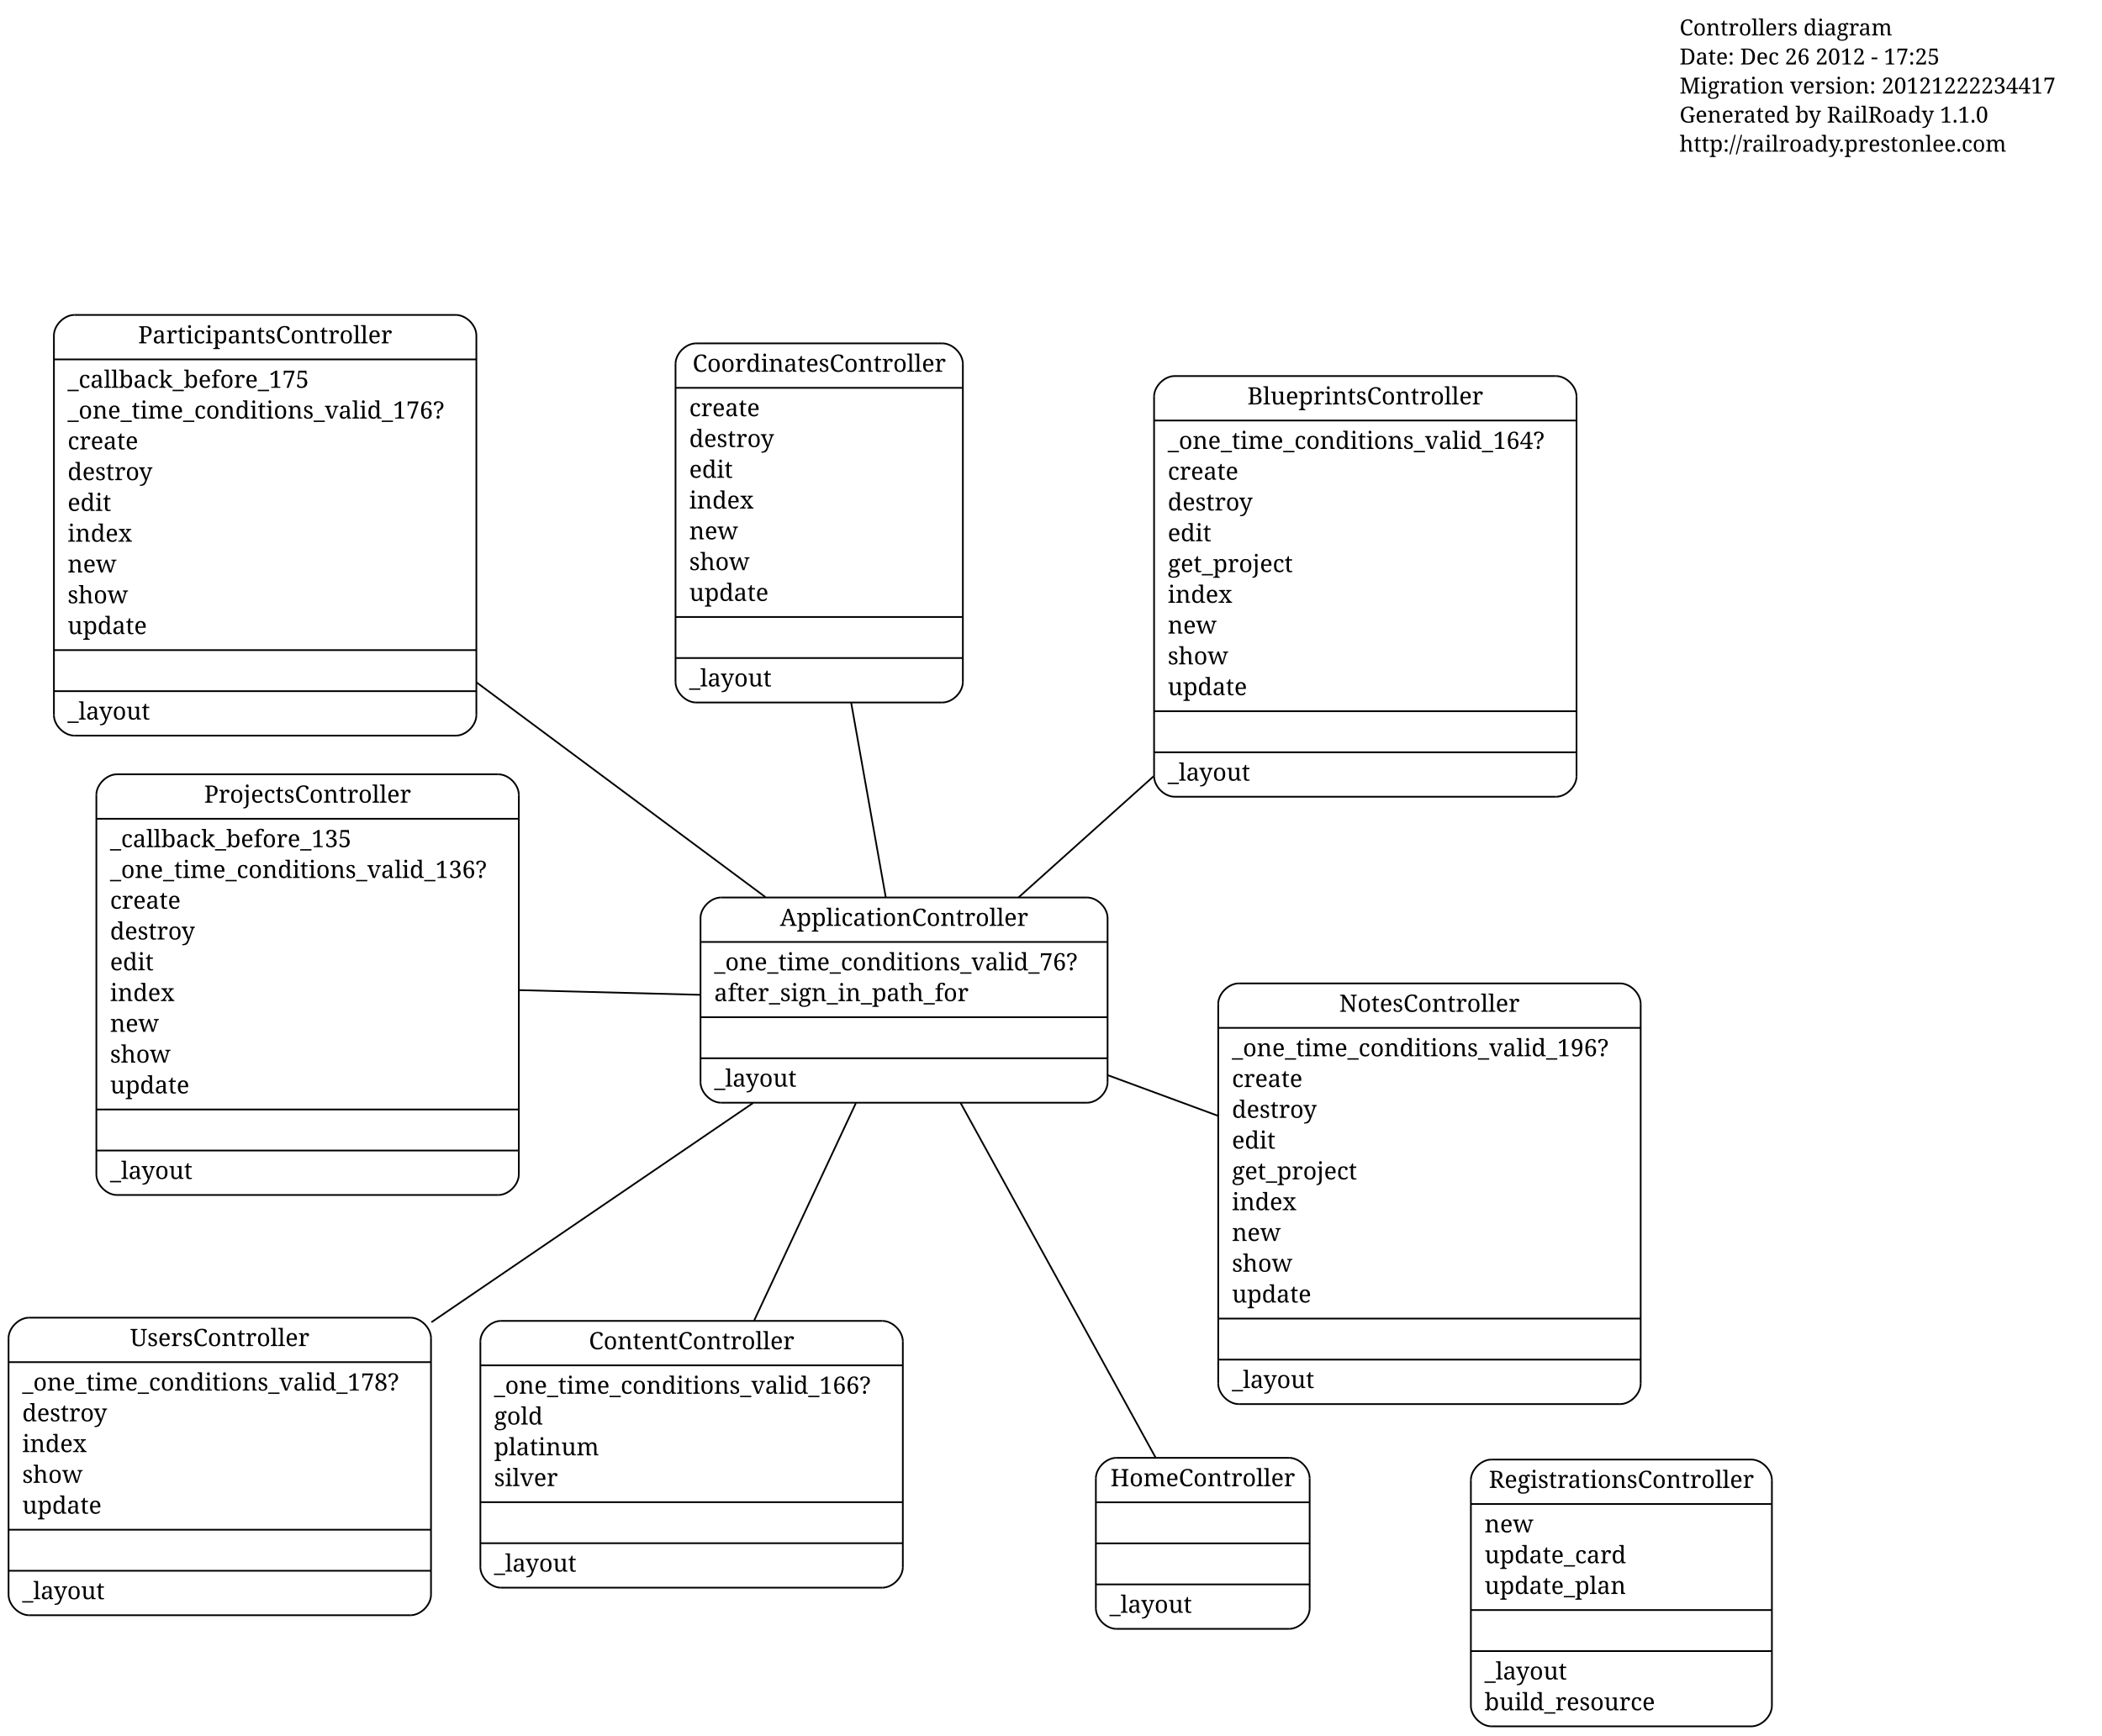
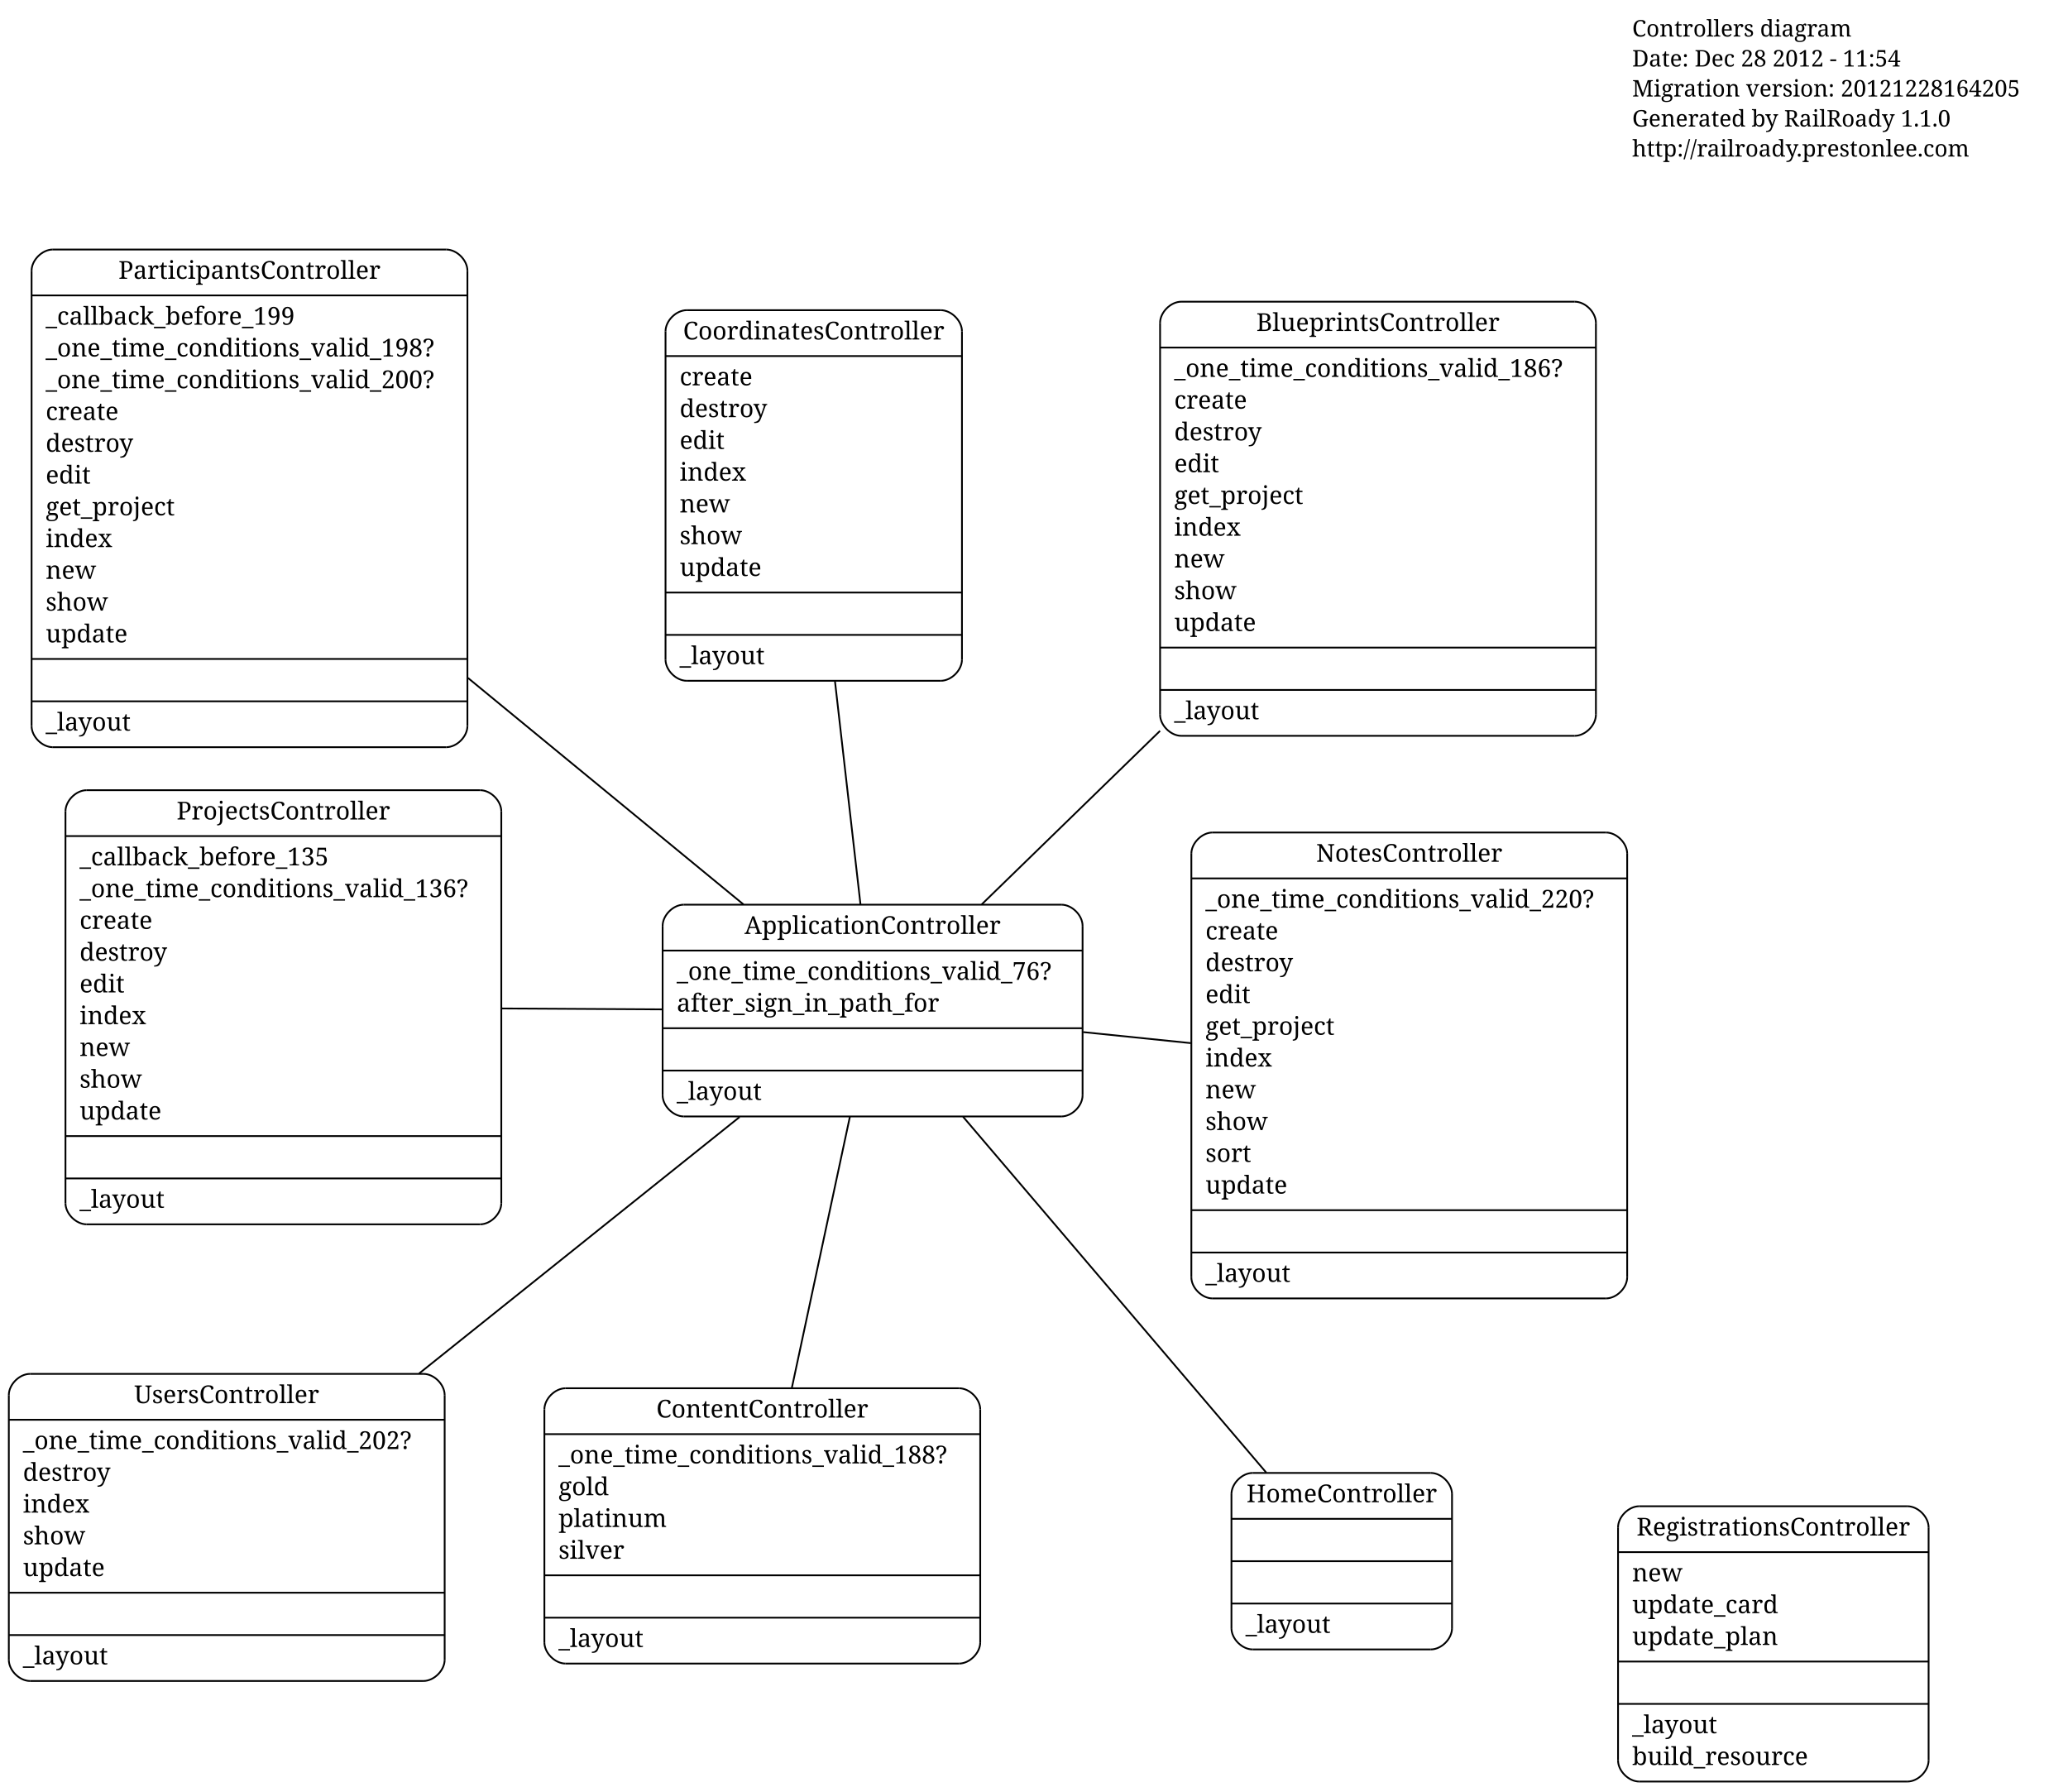
- <svg xmlns="http://www.w3.org/2000/svg" width="1229pt" height="1015pt" viewBox="0.00 0.00 1229.00 1015.00">
+ <svg xmlns="http://www.w3.org/2000/svg" width="1172pt" height="1015pt" viewBox="0.00 0.00 1172.00 1015.00">
  <g id="graph1" class="graph" transform="scale(1 1) rotate(0) translate(4 1011)">
-     <polygon fill="white" stroke="white" points="-4,5 -4,-1011 1226,-1011 1226,5 -4,5" />
+     <polygon fill="white" stroke="white" points="-4,5 -4,-1011 1169,-1011 1169,5 -4,5" />
    <g id="node1" class="node">
-       <text text-anchor="start" x="978" y="-990.3" font-family="Times Roman,serif" font-size="13.00">Controllers diagram</text>
-       <text text-anchor="start" x="978" y="-973.3" font-family="Times Roman,serif" font-size="13.00">Date: Dec 26 2012 - 17:25</text>
-       <text text-anchor="start" x="978" y="-956.3" font-family="Times Roman,serif" font-size="13.00">Migration version: 20121222234417</text>
-       <text text-anchor="start" x="978" y="-939.3" font-family="Times Roman,serif" font-size="13.00">Generated by RailRoady 1.1.0</text>
-       <text text-anchor="start" x="978" y="-922.3" font-family="Times Roman,serif" font-size="13.00">http://railroady.prestonlee.com</text>
+       <text text-anchor="start" x="921" y="-990.3" font-family="Times Roman,serif" font-size="13.00">Controllers diagram</text>
+       <text text-anchor="start" x="921" y="-973.3" font-family="Times Roman,serif" font-size="13.00">Date: Dec 28 2012 - 11:54</text>
+       <text text-anchor="start" x="921" y="-956.3" font-family="Times Roman,serif" font-size="13.00">Migration version: 20121228164205</text>
+       <text text-anchor="start" x="921" y="-939.3" font-family="Times Roman,serif" font-size="13.00">Generated by RailRoady 1.1.0</text>
+       <text text-anchor="start" x="921" y="-922.3" font-family="Times Roman,serif" font-size="13.00">http://railroady.prestonlee.com</text>
    </g>
    <g id="node2" class="node">
-       <polyline fill="none" stroke="black" points="868,-1.5 1020,-1.5 " />
-       <path fill="none" stroke="black" d="M1020,-1.5C1026,-1.5 1032,-7.5 1032,-13.5" />
-       <polyline fill="none" stroke="black" points="1032,-13.5 1032,-145.5 " />
-       <path fill="none" stroke="black" d="M1032,-145.5C1032,-151.5 1026,-157.5 1020,-157.5" />
-       <polyline fill="none" stroke="black" points="1020,-157.5 868,-157.5 " />
-       <path fill="none" stroke="black" d="M868,-157.5C862,-157.5 856,-151.5 856,-145.5" />
-       <polyline fill="none" stroke="black" points="856,-145.5 856,-13.5 " />
-       <path fill="none" stroke="black" d="M856,-13.5C856,-7.5 862,-1.5 868,-1.5" />
-       <text text-anchor="middle" x="944" y="-140.9" font-family="Times Roman,serif" font-size="14.00">RegistrationsController</text>
-       <polyline fill="none" stroke="black" points="856,-131.5 1032,-131.5 " />
-       <text text-anchor="start" x="864" y="-114.9" font-family="Times Roman,serif" font-size="14.00">new</text>
-       <text text-anchor="start" x="864" y="-96.9" font-family="Times Roman,serif" font-size="14.00">update_card</text>
-       <text text-anchor="start" x="864" y="-78.9" font-family="Times Roman,serif" font-size="14.00">update_plan</text>
-       <polyline fill="none" stroke="black" points="856,-69.5 1032,-69.5 " />
-       <polyline fill="none" stroke="black" points="856,-45.5 1032,-45.5 " />
-       <text text-anchor="start" x="864" y="-28.9" font-family="Times Roman,serif" font-size="14.00">_layout</text>
-       <text text-anchor="start" x="864" y="-10.9" font-family="Times Roman,serif" font-size="14.00">build_resource</text>
+       <polyline fill="none" stroke="black" points="925,-1.5 1077,-1.5 " />
+       <path fill="none" stroke="black" d="M1077,-1.5C1083,-1.5 1089,-7.5 1089,-13.5" />
+       <polyline fill="none" stroke="black" points="1089,-13.5 1089,-145.5 " />
+       <path fill="none" stroke="black" d="M1089,-145.5C1089,-151.5 1083,-157.5 1077,-157.5" />
+       <polyline fill="none" stroke="black" points="1077,-157.5 925,-157.5 " />
+       <path fill="none" stroke="black" d="M925,-157.5C919,-157.5 913,-151.5 913,-145.5" />
+       <polyline fill="none" stroke="black" points="913,-145.5 913,-13.5 " />
+       <path fill="none" stroke="black" d="M913,-13.5C913,-7.5 919,-1.5 925,-1.5" />
+       <text text-anchor="middle" x="1001" y="-140.9" font-family="Times Roman,serif" font-size="14.00">RegistrationsController</text>
+       <polyline fill="none" stroke="black" points="913,-131.5 1089,-131.5 " />
+       <text text-anchor="start" x="921" y="-114.9" font-family="Times Roman,serif" font-size="14.00">new</text>
+       <text text-anchor="start" x="921" y="-96.9" font-family="Times Roman,serif" font-size="14.00">update_card</text>
+       <text text-anchor="start" x="921" y="-78.9" font-family="Times Roman,serif" font-size="14.00">update_plan</text>
+       <polyline fill="none" stroke="black" points="913,-69.5 1089,-69.5 " />
+       <polyline fill="none" stroke="black" points="913,-45.5 1089,-45.5 " />
+       <text text-anchor="start" x="921" y="-28.9" font-family="Times Roman,serif" font-size="14.00">_layout</text>
+       <text text-anchor="start" x="921" y="-10.9" font-family="Times Roman,serif" font-size="14.00">build_resource</text>
    </g>
    <g id="node3" class="node">
-       <polyline fill="none" stroke="black" points="64.344,-312.211 287.344,-312.211 " />
-       <path fill="none" stroke="black" d="M287.344,-312.211C293.344,-312.211 299.344,-318.211 299.344,-324.211" />
-       <polyline fill="none" stroke="black" points="299.344,-324.211 299.344,-546.211 " />
-       <path fill="none" stroke="black" d="M299.344,-546.211C299.344,-552.211 293.344,-558.211 287.344,-558.211" />
-       <polyline fill="none" stroke="black" points="287.344,-558.211 64.344,-558.211 " />
-       <path fill="none" stroke="black" d="M64.344,-558.211C58.344,-558.211 52.344,-552.211 52.344,-546.211" />
-       <polyline fill="none" stroke="black" points="52.344,-546.211 52.344,-324.211 " />
-       <path fill="none" stroke="black" d="M52.344,-324.211C52.344,-318.211 58.344,-312.211 64.344,-312.211" />
-       <text text-anchor="middle" x="175.844" y="-541.611" font-family="Times Roman,serif" font-size="14.00">ProjectsController</text>
-       <polyline fill="none" stroke="black" points="52.344,-532.211 299.344,-532.211 " />
-       <text text-anchor="start" x="60.344" y="-515.611" font-family="Times Roman,serif" font-size="14.00">_callback_before_135</text>
-       <text text-anchor="start" x="60.344" y="-497.611" font-family="Times Roman,serif" font-size="14.00">_one_time_conditions_valid_136?</text>
-       <text text-anchor="start" x="60.344" y="-479.611" font-family="Times Roman,serif" font-size="14.00">create</text>
-       <text text-anchor="start" x="60.344" y="-461.611" font-family="Times Roman,serif" font-size="14.00">destroy</text>
-       <text text-anchor="start" x="60.344" y="-443.611" font-family="Times Roman,serif" font-size="14.00">edit</text>
-       <text text-anchor="start" x="60.344" y="-425.611" font-family="Times Roman,serif" font-size="14.00">index</text>
-       <text text-anchor="start" x="60.344" y="-407.611" font-family="Times Roman,serif" font-size="14.00">new</text>
-       <text text-anchor="start" x="60.344" y="-389.611" font-family="Times Roman,serif" font-size="14.00">show</text>
-       <text text-anchor="start" x="60.344" y="-371.611" font-family="Times Roman,serif" font-size="14.00">update</text>
-       <polyline fill="none" stroke="black" points="52.344,-362.211 299.344,-362.211 " />
-       <polyline fill="none" stroke="black" points="52.344,-338.211 299.344,-338.211 " />
-       <text text-anchor="start" x="60.344" y="-321.611" font-family="Times Roman,serif" font-size="14.00">_layout</text>
+       <polyline fill="none" stroke="black" points="45.104,-317.247 268.104,-317.247 " />
+       <path fill="none" stroke="black" d="M268.104,-317.247C274.104,-317.247 280.104,-323.247 280.104,-329.247" />
+       <polyline fill="none" stroke="black" points="280.104,-329.247 280.104,-551.247 " />
+       <path fill="none" stroke="black" d="M280.104,-551.247C280.104,-557.247 274.104,-563.247 268.104,-563.247" />
+       <polyline fill="none" stroke="black" points="268.104,-563.247 45.104,-563.247 " />
+       <path fill="none" stroke="black" d="M45.104,-563.247C39.104,-563.247 33.104,-557.247 33.104,-551.247" />
+       <polyline fill="none" stroke="black" points="33.104,-551.247 33.104,-329.247 " />
+       <path fill="none" stroke="black" d="M33.104,-329.247C33.104,-323.247 39.104,-317.247 45.104,-317.247" />
+       <text text-anchor="middle" x="156.604" y="-546.647" font-family="Times Roman,serif" font-size="14.00">ProjectsController</text>
+       <polyline fill="none" stroke="black" points="33.104,-537.247 280.104,-537.247 " />
+       <text text-anchor="start" x="41.104" y="-520.647" font-family="Times Roman,serif" font-size="14.00">_callback_before_135</text>
+       <text text-anchor="start" x="41.104" y="-502.647" font-family="Times Roman,serif" font-size="14.00">_one_time_conditions_valid_136?</text>
+       <text text-anchor="start" x="41.104" y="-484.647" font-family="Times Roman,serif" font-size="14.00">create</text>
+       <text text-anchor="start" x="41.104" y="-466.647" font-family="Times Roman,serif" font-size="14.00">destroy</text>
+       <text text-anchor="start" x="41.104" y="-448.647" font-family="Times Roman,serif" font-size="14.00">edit</text>
+       <text text-anchor="start" x="41.104" y="-430.647" font-family="Times Roman,serif" font-size="14.00">index</text>
+       <text text-anchor="start" x="41.104" y="-412.647" font-family="Times Roman,serif" font-size="14.00">new</text>
+       <text text-anchor="start" x="41.104" y="-394.647" font-family="Times Roman,serif" font-size="14.00">show</text>
+       <text text-anchor="start" x="41.104" y="-376.647" font-family="Times Roman,serif" font-size="14.00">update</text>
+       <polyline fill="none" stroke="black" points="33.104,-367.247 280.104,-367.247 " />
+       <polyline fill="none" stroke="black" points="33.104,-343.247 280.104,-343.247 " />
+       <text text-anchor="start" x="41.104" y="-326.647" font-family="Times Roman,serif" font-size="14.00">_layout</text>
    </g>
    <g id="node4" class="node">
-       <polyline fill="none" stroke="black" points="682.767,-545.096 905.767,-545.096 " />
-       <path fill="none" stroke="black" d="M905.767,-545.096C911.767,-545.096 917.767,-551.096 917.767,-557.096" />
-       <polyline fill="none" stroke="black" points="917.767,-557.096 917.767,-779.096 " />
-       <path fill="none" stroke="black" d="M917.767,-779.096C917.767,-785.096 911.767,-791.096 905.767,-791.096" />
-       <polyline fill="none" stroke="black" points="905.767,-791.096 682.767,-791.096 " />
-       <path fill="none" stroke="black" d="M682.767,-791.096C676.767,-791.096 670.767,-785.096 670.767,-779.096" />
-       <polyline fill="none" stroke="black" points="670.767,-779.096 670.767,-557.096 " />
-       <path fill="none" stroke="black" d="M670.767,-557.096C670.767,-551.096 676.767,-545.096 682.767,-545.096" />
-       <text text-anchor="middle" x="794.267" y="-774.496" font-family="Times Roman,serif" font-size="14.00">BlueprintsController</text>
-       <polyline fill="none" stroke="black" points="670.767,-765.096 917.767,-765.096 " />
-       <text text-anchor="start" x="678.767" y="-748.496" font-family="Times Roman,serif" font-size="14.00">_one_time_conditions_valid_164?</text>
-       <text text-anchor="start" x="678.767" y="-730.496" font-family="Times Roman,serif" font-size="14.00">create</text>
-       <text text-anchor="start" x="678.767" y="-712.496" font-family="Times Roman,serif" font-size="14.00">destroy</text>
-       <text text-anchor="start" x="678.767" y="-694.496" font-family="Times Roman,serif" font-size="14.00">edit</text>
-       <text text-anchor="start" x="678.767" y="-676.496" font-family="Times Roman,serif" font-size="14.00">get_project</text>
-       <text text-anchor="start" x="678.767" y="-658.496" font-family="Times Roman,serif" font-size="14.00">index</text>
-       <text text-anchor="start" x="678.767" y="-640.496" font-family="Times Roman,serif" font-size="14.00">new</text>
-       <text text-anchor="start" x="678.767" y="-622.496" font-family="Times Roman,serif" font-size="14.00">show</text>
-       <text text-anchor="start" x="678.767" y="-604.496" font-family="Times Roman,serif" font-size="14.00">update</text>
-       <polyline fill="none" stroke="black" points="670.767,-595.096 917.767,-595.096 " />
-       <polyline fill="none" stroke="black" points="670.767,-571.096 917.767,-571.096 " />
-       <text text-anchor="start" x="678.767" y="-554.496" font-family="Times Roman,serif" font-size="14.00">_layout</text>
+       <polyline fill="none" stroke="black" points="665.455,-594.05 888.455,-594.05 " />
+       <path fill="none" stroke="black" d="M888.455,-594.05C894.455,-594.05 900.455,-600.05 900.455,-606.05" />
+       <polyline fill="none" stroke="black" points="900.455,-606.05 900.455,-828.05 " />
+       <path fill="none" stroke="black" d="M900.455,-828.05C900.455,-834.05 894.455,-840.05 888.455,-840.05" />
+       <polyline fill="none" stroke="black" points="888.455,-840.05 665.455,-840.05 " />
+       <path fill="none" stroke="black" d="M665.455,-840.05C659.455,-840.05 653.455,-834.05 653.455,-828.05" />
+       <polyline fill="none" stroke="black" points="653.455,-828.05 653.455,-606.05 " />
+       <path fill="none" stroke="black" d="M653.455,-606.05C653.455,-600.05 659.455,-594.05 665.455,-594.05" />
+       <text text-anchor="middle" x="776.955" y="-823.45" font-family="Times Roman,serif" font-size="14.00">BlueprintsController</text>
+       <polyline fill="none" stroke="black" points="653.455,-814.05 900.455,-814.05 " />
+       <text text-anchor="start" x="661.455" y="-797.45" font-family="Times Roman,serif" font-size="14.00">_one_time_conditions_valid_186?</text>
+       <text text-anchor="start" x="661.455" y="-779.45" font-family="Times Roman,serif" font-size="14.00">create</text>
+       <text text-anchor="start" x="661.455" y="-761.45" font-family="Times Roman,serif" font-size="14.00">destroy</text>
+       <text text-anchor="start" x="661.455" y="-743.45" font-family="Times Roman,serif" font-size="14.00">edit</text>
+       <text text-anchor="start" x="661.455" y="-725.45" font-family="Times Roman,serif" font-size="14.00">get_project</text>
+       <text text-anchor="start" x="661.455" y="-707.45" font-family="Times Roman,serif" font-size="14.00">index</text>
+       <text text-anchor="start" x="661.455" y="-689.45" font-family="Times Roman,serif" font-size="14.00">new</text>
+       <text text-anchor="start" x="661.455" y="-671.45" font-family="Times Roman,serif" font-size="14.00">show</text>
+       <text text-anchor="start" x="661.455" y="-653.45" font-family="Times Roman,serif" font-size="14.00">update</text>
+       <polyline fill="none" stroke="black" points="653.455,-644.05 900.455,-644.05 " />
+       <polyline fill="none" stroke="black" points="653.455,-620.05 900.455,-620.05 " />
+       <text text-anchor="start" x="661.455" y="-603.45" font-family="Times Roman,serif" font-size="14.00">_layout</text>
    </g>
    <g id="node5" class="node">
-       <polyline fill="none" stroke="black" points="288.869,-82.584 511.869,-82.584 " />
-       <path fill="none" stroke="black" d="M511.869,-82.584C517.869,-82.584 523.869,-88.584 523.869,-94.584" />
-       <polyline fill="none" stroke="black" points="523.869,-94.584 523.869,-226.584 " />
-       <path fill="none" stroke="black" d="M523.869,-226.584C523.869,-232.584 517.869,-238.584 511.869,-238.584" />
-       <polyline fill="none" stroke="black" points="511.869,-238.584 288.869,-238.584 " />
-       <path fill="none" stroke="black" d="M288.869,-238.584C282.869,-238.584 276.869,-232.584 276.869,-226.584" />
-       <polyline fill="none" stroke="black" points="276.869,-226.584 276.869,-94.584 " />
-       <path fill="none" stroke="black" d="M276.869,-94.584C276.869,-88.584 282.869,-82.584 288.869,-82.584" />
-       <text text-anchor="middle" x="400.369" y="-221.984" font-family="Times Roman,serif" font-size="14.00">ContentController</text>
-       <polyline fill="none" stroke="black" points="276.869,-212.584 523.869,-212.584 " />
-       <text text-anchor="start" x="284.869" y="-195.984" font-family="Times Roman,serif" font-size="14.00">_one_time_conditions_valid_166?</text>
-       <text text-anchor="start" x="284.869" y="-177.984" font-family="Times Roman,serif" font-size="14.00">gold</text>
-       <text text-anchor="start" x="284.869" y="-159.984" font-family="Times Roman,serif" font-size="14.00">platinum</text>
-       <text text-anchor="start" x="284.869" y="-141.984" font-family="Times Roman,serif" font-size="14.00">silver</text>
-       <polyline fill="none" stroke="black" points="276.869,-132.584 523.869,-132.584 " />
-       <polyline fill="none" stroke="black" points="276.869,-108.584 523.869,-108.584 " />
-       <text text-anchor="start" x="284.869" y="-91.984" font-family="Times Roman,serif" font-size="14.00">_layout</text>
+       <polyline fill="none" stroke="black" points="316.524,-68.356 539.524,-68.356 " />
+       <path fill="none" stroke="black" d="M539.524,-68.356C545.524,-68.356 551.524,-74.356 551.524,-80.356" />
+       <polyline fill="none" stroke="black" points="551.524,-80.356 551.524,-212.357 " />
+       <path fill="none" stroke="black" d="M551.524,-212.357C551.524,-218.357 545.524,-224.357 539.524,-224.357" />
+       <polyline fill="none" stroke="black" points="539.524,-224.357 316.524,-224.357 " />
+       <path fill="none" stroke="black" d="M316.524,-224.357C310.524,-224.357 304.524,-218.357 304.524,-212.357" />
+       <polyline fill="none" stroke="black" points="304.524,-212.357 304.524,-80.356 " />
+       <path fill="none" stroke="black" d="M304.524,-80.356C304.524,-74.356 310.524,-68.356 316.524,-68.356" />
+       <text text-anchor="middle" x="428.024" y="-207.757" font-family="Times Roman,serif" font-size="14.00">ContentController</text>
+       <polyline fill="none" stroke="black" points="304.524,-198.357 551.524,-198.357 " />
+       <text text-anchor="start" x="312.524" y="-181.757" font-family="Times Roman,serif" font-size="14.00">_one_time_conditions_valid_188?</text>
+       <text text-anchor="start" x="312.524" y="-163.757" font-family="Times Roman,serif" font-size="14.00">gold</text>
+       <text text-anchor="start" x="312.524" y="-145.757" font-family="Times Roman,serif" font-size="14.00">platinum</text>
+       <text text-anchor="start" x="312.524" y="-127.757" font-family="Times Roman,serif" font-size="14.00">silver</text>
+       <polyline fill="none" stroke="black" points="304.524,-118.357 551.524,-118.357 " />
+       <polyline fill="none" stroke="black" points="304.524,-94.356 551.524,-94.356 " />
+       <text text-anchor="start" x="312.524" y="-77.757" font-family="Times Roman,serif" font-size="14.00">_layout</text>
    </g>
    <g id="node6" class="node">
-       <polyline fill="none" stroke="black" points="417.58,-366.174 631.58,-366.174 " />
-       <path fill="none" stroke="black" d="M631.58,-366.174C637.58,-366.174 643.58,-372.174 643.58,-378.174" />
-       <polyline fill="none" stroke="black" points="643.58,-378.174 643.58,-474.174 " />
-       <path fill="none" stroke="black" d="M643.58,-474.174C643.58,-480.174 637.58,-486.174 631.58,-486.174" />
-       <polyline fill="none" stroke="black" points="631.58,-486.174 417.58,-486.174 " />
-       <path fill="none" stroke="black" d="M417.58,-486.174C411.58,-486.174 405.58,-480.174 405.58,-474.174" />
-       <polyline fill="none" stroke="black" points="405.58,-474.174 405.58,-378.174 " />
-       <path fill="none" stroke="black" d="M405.58,-378.174C405.58,-372.174 411.58,-366.174 417.58,-366.174" />
-       <text text-anchor="middle" x="524.58" y="-469.574" font-family="Times Roman,serif" font-size="14.00">ApplicationController</text>
-       <polyline fill="none" stroke="black" points="405.58,-460.174 643.58,-460.174 " />
-       <text text-anchor="start" x="413.58" y="-443.574" font-family="Times Roman,serif" font-size="14.00">_one_time_conditions_valid_76?</text>
-       <text text-anchor="start" x="413.58" y="-425.574" font-family="Times Roman,serif" font-size="14.00">after_sign_in_path_for</text>
-       <polyline fill="none" stroke="black" points="405.58,-416.174 643.58,-416.174 " />
-       <polyline fill="none" stroke="black" points="405.58,-392.174 643.58,-392.174 " />
-       <text text-anchor="start" x="413.58" y="-375.574" font-family="Times Roman,serif" font-size="14.00">_layout</text>
+       <polyline fill="none" stroke="black" points="383.533,-378.371 597.533,-378.371 " />
+       <path fill="none" stroke="black" d="M597.533,-378.371C603.533,-378.371 609.533,-384.371 609.533,-390.371" />
+       <polyline fill="none" stroke="black" points="609.533,-390.371 609.533,-486.371 " />
+       <path fill="none" stroke="black" d="M609.533,-486.371C609.533,-492.371 603.533,-498.371 597.533,-498.371" />
+       <polyline fill="none" stroke="black" points="597.533,-498.371 383.533,-498.371 " />
+       <path fill="none" stroke="black" d="M383.533,-498.371C377.533,-498.371 371.533,-492.371 371.533,-486.371" />
+       <polyline fill="none" stroke="black" points="371.533,-486.371 371.533,-390.371 " />
+       <path fill="none" stroke="black" d="M371.533,-390.371C371.533,-384.371 377.533,-378.371 383.533,-378.371" />
+       <text text-anchor="middle" x="490.533" y="-481.771" font-family="Times Roman,serif" font-size="14.00">ApplicationController</text>
+       <polyline fill="none" stroke="black" points="371.533,-472.371 609.533,-472.371 " />
+       <text text-anchor="start" x="379.533" y="-455.771" font-family="Times Roman,serif" font-size="14.00">_one_time_conditions_valid_76?</text>
+       <text text-anchor="start" x="379.533" y="-437.771" font-family="Times Roman,serif" font-size="14.00">after_sign_in_path_for</text>
+       <polyline fill="none" stroke="black" points="371.533,-428.371 609.533,-428.371 " />
+       <polyline fill="none" stroke="black" points="371.533,-404.371 609.533,-404.371 " />
+       <text text-anchor="start" x="379.533" y="-387.771" font-family="Times Roman,serif" font-size="14.00">_layout</text>
    </g>
    <g id="edge2" class="edge">
-       <path fill="none" stroke="black" d="M405.54,-429.259C371.306,-430.146 333.897,-431.115 299.396,-432.009" />
+       <path fill="none" stroke="black" d="M371.391,-439.041C341.797,-439.207 310.014,-439.385 280.211,-439.553" />
    </g>
    <g id="edge4" class="edge">
-       <path fill="none" stroke="black" d="M591.591,-486.286C615.536,-507.766 643.341,-532.709 670.539,-557.106" />
+       <path fill="none" stroke="black" d="M552.33,-498.497C581.931,-527.299 618.482,-562.861 653.437,-596.872" />
    </g>
    <g id="edge6" class="edge">
-       <path fill="none" stroke="black" d="M496.394,-365.908C478.787,-328.258 455.931,-279.388 436.936,-238.772" />
+       <path fill="none" stroke="black" d="M477.657,-378.22C468.132,-333.725 455.076,-272.731 444.745,-224.47" />
    </g>
    <g id="node7" class="node">
-       <polyline fill="none" stroke="black" points="402.97,-600.208 546.97,-600.208 " />
-       <path fill="none" stroke="black" d="M546.97,-600.208C552.97,-600.208 558.97,-606.208 558.97,-612.208" />
-       <polyline fill="none" stroke="black" points="558.97,-612.208 558.97,-798.208 " />
-       <path fill="none" stroke="black" d="M558.97,-798.208C558.97,-804.208 552.97,-810.208 546.97,-810.208" />
-       <polyline fill="none" stroke="black" points="546.97,-810.208 402.97,-810.208 " />
-       <path fill="none" stroke="black" d="M402.97,-810.208C396.97,-810.208 390.97,-804.208 390.97,-798.208" />
-       <polyline fill="none" stroke="black" points="390.97,-798.208 390.97,-612.208 " />
-       <path fill="none" stroke="black" d="M390.97,-612.208C390.97,-606.208 396.97,-600.208 402.97,-600.208" />
-       <text text-anchor="middle" x="474.97" y="-793.608" font-family="Times Roman,serif" font-size="14.00">CoordinatesController</text>
-       <polyline fill="none" stroke="black" points="390.97,-784.208 558.97,-784.208 " />
-       <text text-anchor="start" x="398.97" y="-767.608" font-family="Times Roman,serif" font-size="14.00">create</text>
-       <text text-anchor="start" x="398.97" y="-749.608" font-family="Times Roman,serif" font-size="14.00">destroy</text>
-       <text text-anchor="start" x="398.97" y="-731.608" font-family="Times Roman,serif" font-size="14.00">edit</text>
-       <text text-anchor="start" x="398.97" y="-713.608" font-family="Times Roman,serif" font-size="14.00">index</text>
-       <text text-anchor="start" x="398.97" y="-695.608" font-family="Times Roman,serif" font-size="14.00">new</text>
-       <text text-anchor="start" x="398.97" y="-677.608" font-family="Times Roman,serif" font-size="14.00">show</text>
-       <text text-anchor="start" x="398.97" y="-659.608" font-family="Times Roman,serif" font-size="14.00">update</text>
-       <polyline fill="none" stroke="black" points="390.97,-650.208 558.97,-650.208 " />
-       <polyline fill="none" stroke="black" points="390.97,-626.208 558.97,-626.208 " />
-       <text text-anchor="start" x="398.97" y="-609.608" font-family="Times Roman,serif" font-size="14.00">_layout</text>
+       <polyline fill="none" stroke="black" points="385.174,-625.241 529.174,-625.241 " />
+       <path fill="none" stroke="black" d="M529.174,-625.241C535.174,-625.241 541.174,-631.241 541.174,-637.241" />
+       <polyline fill="none" stroke="black" points="541.174,-637.241 541.174,-823.241 " />
+       <path fill="none" stroke="black" d="M541.174,-823.241C541.174,-829.241 535.174,-835.241 529.174,-835.241" />
+       <polyline fill="none" stroke="black" points="529.174,-835.241 385.174,-835.241 " />
+       <path fill="none" stroke="black" d="M385.174,-835.241C379.174,-835.241 373.174,-829.241 373.174,-823.241" />
+       <polyline fill="none" stroke="black" points="373.174,-823.241 373.174,-637.241 " />
+       <path fill="none" stroke="black" d="M373.174,-637.241C373.174,-631.241 379.174,-625.241 385.174,-625.241" />
+       <text text-anchor="middle" x="457.174" y="-818.641" font-family="Times Roman,serif" font-size="14.00">CoordinatesController</text>
+       <polyline fill="none" stroke="black" points="373.174,-809.241 541.174,-809.241 " />
+       <text text-anchor="start" x="381.174" y="-792.641" font-family="Times Roman,serif" font-size="14.00">create</text>
+       <text text-anchor="start" x="381.174" y="-774.641" font-family="Times Roman,serif" font-size="14.00">destroy</text>
+       <text text-anchor="start" x="381.174" y="-756.641" font-family="Times Roman,serif" font-size="14.00">edit</text>
+       <text text-anchor="start" x="381.174" y="-738.641" font-family="Times Roman,serif" font-size="14.00">index</text>
+       <text text-anchor="start" x="381.174" y="-720.641" font-family="Times Roman,serif" font-size="14.00">new</text>
+       <text text-anchor="start" x="381.174" y="-702.641" font-family="Times Roman,serif" font-size="14.00">show</text>
+       <text text-anchor="start" x="381.174" y="-684.641" font-family="Times Roman,serif" font-size="14.00">update</text>
+       <polyline fill="none" stroke="black" points="373.174,-675.241 541.174,-675.241 " />
+       <polyline fill="none" stroke="black" points="373.174,-651.241 541.174,-651.241 " />
+       <text text-anchor="start" x="381.174" y="-634.641" font-family="Times Roman,serif" font-size="14.00">_layout</text>
    </g>
    <g id="edge8" class="edge">
-       <path fill="none" stroke="black" d="M513.876,-486.377C507.98,-519.54 500.492,-561.657 493.663,-600.067" />
+       <path fill="none" stroke="black" d="M483.661,-498.493C479.494,-534.955 474.059,-582.503 469.198,-625.034" />
    </g>
    <g id="node8" class="node">
-       <polyline fill="none" stroke="black" points="39.523,-580.835 262.523,-580.835 " />
-       <path fill="none" stroke="black" d="M262.523,-580.835C268.523,-580.835 274.523,-586.835 274.523,-592.835" />
-       <polyline fill="none" stroke="black" points="274.523,-592.835 274.523,-814.835 " />
-       <path fill="none" stroke="black" d="M274.523,-814.835C274.523,-820.835 268.523,-826.835 262.523,-826.835" />
-       <polyline fill="none" stroke="black" points="262.523,-826.835 39.523,-826.835 " />
-       <path fill="none" stroke="black" d="M39.523,-826.835C33.523,-826.835 27.523,-820.835 27.523,-814.835" />
-       <polyline fill="none" stroke="black" points="27.523,-814.835 27.523,-592.835 " />
-       <path fill="none" stroke="black" d="M27.523,-592.835C27.523,-586.835 33.523,-580.835 39.523,-580.835" />
-       <text text-anchor="middle" x="151.023" y="-810.235" font-family="Times Roman,serif" font-size="14.00">ParticipantsController</text>
-       <polyline fill="none" stroke="black" points="27.523,-800.835 274.523,-800.835 " />
-       <text text-anchor="start" x="35.523" y="-784.235" font-family="Times Roman,serif" font-size="14.00">_callback_before_175</text>
-       <text text-anchor="start" x="35.523" y="-766.235" font-family="Times Roman,serif" font-size="14.00">_one_time_conditions_valid_176?</text>
-       <text text-anchor="start" x="35.523" y="-748.235" font-family="Times Roman,serif" font-size="14.00">create</text>
-       <text text-anchor="start" x="35.523" y="-730.235" font-family="Times Roman,serif" font-size="14.00">destroy</text>
-       <text text-anchor="start" x="35.523" y="-712.235" font-family="Times Roman,serif" font-size="14.00">edit</text>
-       <text text-anchor="start" x="35.523" y="-694.235" font-family="Times Roman,serif" font-size="14.00">index</text>
-       <text text-anchor="start" x="35.523" y="-676.235" font-family="Times Roman,serif" font-size="14.00">new</text>
-       <text text-anchor="start" x="35.523" y="-658.235" font-family="Times Roman,serif" font-size="14.00">show</text>
-       <text text-anchor="start" x="35.523" y="-640.235" font-family="Times Roman,serif" font-size="14.00">update</text>
-       <polyline fill="none" stroke="black" points="27.523,-630.835 274.523,-630.835 " />
-       <polyline fill="none" stroke="black" points="27.523,-606.835 274.523,-606.835 " />
-       <text text-anchor="start" x="35.523" y="-590.235" font-family="Times Roman,serif" font-size="14.00">_layout</text>
+       <polyline fill="none" stroke="black" points="25.901,-587.608 248.901,-587.608 " />
+       <path fill="none" stroke="black" d="M248.901,-587.608C254.901,-587.608 260.901,-593.608 260.901,-599.608" />
+       <polyline fill="none" stroke="black" points="260.901,-599.608 260.901,-857.608 " />
+       <path fill="none" stroke="black" d="M260.901,-857.608C260.901,-863.608 254.901,-869.608 248.901,-869.608" />
+       <polyline fill="none" stroke="black" points="248.901,-869.608 25.901,-869.608 " />
+       <path fill="none" stroke="black" d="M25.901,-869.608C19.901,-869.608 13.901,-863.608 13.901,-857.608" />
+       <polyline fill="none" stroke="black" points="13.901,-857.608 13.901,-599.608 " />
+       <path fill="none" stroke="black" d="M13.901,-599.608C13.901,-593.608 19.901,-587.608 25.901,-587.608" />
+       <text text-anchor="middle" x="137.401" y="-853.008" font-family="Times Roman,serif" font-size="14.00">ParticipantsController</text>
+       <polyline fill="none" stroke="black" points="13.901,-843.608 260.901,-843.608 " />
+       <text text-anchor="start" x="21.901" y="-827.008" font-family="Times Roman,serif" font-size="14.00">_callback_before_199</text>
+       <text text-anchor="start" x="21.901" y="-809.008" font-family="Times Roman,serif" font-size="14.00">_one_time_conditions_valid_198?</text>
+       <text text-anchor="start" x="21.901" y="-791.008" font-family="Times Roman,serif" font-size="14.00">_one_time_conditions_valid_200?</text>
+       <text text-anchor="start" x="21.901" y="-773.008" font-family="Times Roman,serif" font-size="14.00">create</text>
+       <text text-anchor="start" x="21.901" y="-755.008" font-family="Times Roman,serif" font-size="14.00">destroy</text>
+       <text text-anchor="start" x="21.901" y="-737.008" font-family="Times Roman,serif" font-size="14.00">edit</text>
+       <text text-anchor="start" x="21.901" y="-719.008" font-family="Times Roman,serif" font-size="14.00">get_project</text>
+       <text text-anchor="start" x="21.901" y="-701.008" font-family="Times Roman,serif" font-size="14.00">index</text>
+       <text text-anchor="start" x="21.901" y="-683.008" font-family="Times Roman,serif" font-size="14.00">new</text>
+       <text text-anchor="start" x="21.901" y="-665.008" font-family="Times Roman,serif" font-size="14.00">show</text>
+       <text text-anchor="start" x="21.901" y="-647.008" font-family="Times Roman,serif" font-size="14.00">update</text>
+       <polyline fill="none" stroke="black" points="13.901,-637.608 260.901,-637.608 " />
+       <polyline fill="none" stroke="black" points="13.901,-613.608 260.901,-613.608 " />
+       <text text-anchor="start" x="21.901" y="-597.008" font-family="Times Roman,serif" font-size="14.00">_layout</text>
    </g>
    <g id="edge10" class="edge">
-       <path fill="none" stroke="black" d="M443.524,-486.422C394.17,-523.107 330.131,-570.706 274.561,-612.011" />
+       <path fill="none" stroke="black" d="M417.364,-498.508C372.313,-535.535 313.397,-583.958 261.239,-626.826" />
    </g>
    <g id="node9" class="node">
-       <polyline fill="none" stroke="black" points="13,-66.467 236,-66.467 " />
-       <path fill="none" stroke="black" d="M236,-66.467C242,-66.467 248,-72.467 248,-78.467" />
-       <polyline fill="none" stroke="black" points="248,-78.467 248,-228.467 " />
-       <path fill="none" stroke="black" d="M248,-228.467C248,-234.467 242,-240.467 236,-240.467" />
-       <polyline fill="none" stroke="black" points="236,-240.467 13,-240.467 " />
-       <path fill="none" stroke="black" d="M13,-240.467C7,-240.467 1,-234.467 1,-228.467" />
-       <polyline fill="none" stroke="black" points="1,-228.467 1,-78.467 " />
-       <path fill="none" stroke="black" d="M1,-78.467C1,-72.467 7,-66.467 13,-66.467" />
-       <text text-anchor="middle" x="124.5" y="-223.867" font-family="Times Roman,serif" font-size="14.00">UsersController</text>
-       <polyline fill="none" stroke="black" points="1,-214.467 248,-214.467 " />
-       <text text-anchor="start" x="9" y="-197.867" font-family="Times Roman,serif" font-size="14.00">_one_time_conditions_valid_178?</text>
-       <text text-anchor="start" x="9" y="-179.867" font-family="Times Roman,serif" font-size="14.00">destroy</text>
-       <text text-anchor="start" x="9" y="-161.867" font-family="Times Roman,serif" font-size="14.00">index</text>
-       <text text-anchor="start" x="9" y="-143.867" font-family="Times Roman,serif" font-size="14.00">show</text>
-       <text text-anchor="start" x="9" y="-125.867" font-family="Times Roman,serif" font-size="14.00">update</text>
-       <polyline fill="none" stroke="black" points="1,-116.467 248,-116.467 " />
-       <polyline fill="none" stroke="black" points="1,-92.467 248,-92.467 " />
-       <text text-anchor="start" x="9" y="-75.867" font-family="Times Roman,serif" font-size="14.00">_layout</text>
+       <polyline fill="none" stroke="black" points="13,-58.5 236,-58.5 " />
+       <path fill="none" stroke="black" d="M236,-58.5C242,-58.5 248,-64.5 248,-70.5" />
+       <polyline fill="none" stroke="black" points="248,-70.5 248,-220.5 " />
+       <path fill="none" stroke="black" d="M248,-220.5C248,-226.5 242,-232.5 236,-232.5" />
+       <polyline fill="none" stroke="black" points="236,-232.5 13,-232.5 " />
+       <path fill="none" stroke="black" d="M13,-232.5C7,-232.5 1,-226.5 1,-220.5" />
+       <polyline fill="none" stroke="black" points="1,-220.5 1,-70.5 " />
+       <path fill="none" stroke="black" d="M1,-70.5C1,-64.5 7,-58.5 13,-58.5" />
+       <text text-anchor="middle" x="124.5" y="-215.9" font-family="Times Roman,serif" font-size="14.00">UsersController</text>
+       <polyline fill="none" stroke="black" points="1,-206.5 248,-206.5 " />
+       <text text-anchor="start" x="9" y="-189.9" font-family="Times Roman,serif" font-size="14.00">_one_time_conditions_valid_202?</text>
+       <text text-anchor="start" x="9" y="-171.9" font-family="Times Roman,serif" font-size="14.00">destroy</text>
+       <text text-anchor="start" x="9" y="-153.9" font-family="Times Roman,serif" font-size="14.00">index</text>
+       <text text-anchor="start" x="9" y="-135.9" font-family="Times Roman,serif" font-size="14.00">show</text>
+       <text text-anchor="start" x="9" y="-117.9" font-family="Times Roman,serif" font-size="14.00">update</text>
+       <polyline fill="none" stroke="black" points="1,-108.5 248,-108.5 " />
+       <polyline fill="none" stroke="black" points="1,-84.5 248,-84.5 " />
+       <text text-anchor="start" x="9" y="-67.9" font-family="Times Roman,serif" font-size="14.00">_layout</text>
    </g>
    <g id="edge12" class="edge">
-       <path fill="none" stroke="black" d="M436.285,-365.99C381.058,-328.345 309.098,-279.295 248.228,-237.804" />
+       <path fill="none" stroke="black" d="M415.134,-378.043C362.71,-336.097 292.013,-279.531 233.474,-232.692" />
    </g>
    <g id="node10" class="node">
-       <polyline fill="none" stroke="black" points="720.276,-189.938 943.276,-189.938 " />
-       <path fill="none" stroke="black" d="M943.276,-189.938C949.276,-189.938 955.276,-195.938 955.276,-201.938" />
-       <polyline fill="none" stroke="black" points="955.276,-201.938 955.276,-423.938 " />
-       <path fill="none" stroke="black" d="M955.276,-423.938C955.276,-429.938 949.276,-435.938 943.276,-435.938" />
-       <polyline fill="none" stroke="black" points="943.276,-435.938 720.276,-435.938 " />
-       <path fill="none" stroke="black" d="M720.276,-435.938C714.276,-435.938 708.276,-429.938 708.276,-423.938" />
-       <polyline fill="none" stroke="black" points="708.276,-423.938 708.276,-201.938 " />
-       <path fill="none" stroke="black" d="M708.276,-201.938C708.276,-195.938 714.276,-189.938 720.276,-189.938" />
-       <text text-anchor="middle" x="831.776" y="-419.338" font-family="Times Roman,serif" font-size="14.00">NotesController</text>
-       <polyline fill="none" stroke="black" points="708.276,-409.938 955.276,-409.938 " />
-       <text text-anchor="start" x="716.276" y="-393.338" font-family="Times Roman,serif" font-size="14.00">_one_time_conditions_valid_196?</text>
-       <text text-anchor="start" x="716.276" y="-375.338" font-family="Times Roman,serif" font-size="14.00">create</text>
-       <text text-anchor="start" x="716.276" y="-357.338" font-family="Times Roman,serif" font-size="14.00">destroy</text>
-       <text text-anchor="start" x="716.276" y="-339.338" font-family="Times Roman,serif" font-size="14.00">edit</text>
-       <text text-anchor="start" x="716.276" y="-321.338" font-family="Times Roman,serif" font-size="14.00">get_project</text>
-       <text text-anchor="start" x="716.276" y="-303.338" font-family="Times Roman,serif" font-size="14.00">index</text>
-       <text text-anchor="start" x="716.276" y="-285.338" font-family="Times Roman,serif" font-size="14.00">new</text>
-       <text text-anchor="start" x="716.276" y="-267.338" font-family="Times Roman,serif" font-size="14.00">show</text>
-       <text text-anchor="start" x="716.276" y="-249.338" font-family="Times Roman,serif" font-size="14.00">update</text>
-       <polyline fill="none" stroke="black" points="708.276,-239.938 955.276,-239.938 " />
-       <polyline fill="none" stroke="black" points="708.276,-215.938 955.276,-215.938 " />
-       <text text-anchor="start" x="716.276" y="-199.338" font-family="Times Roman,serif" font-size="14.00">_layout</text>
+       <polyline fill="none" stroke="black" points="683.177,-275.265 906.177,-275.265 " />
+       <path fill="none" stroke="black" d="M906.177,-275.265C912.177,-275.265 918.177,-281.265 918.177,-287.265" />
+       <polyline fill="none" stroke="black" points="918.177,-287.265 918.177,-527.265 " />
+       <path fill="none" stroke="black" d="M918.177,-527.265C918.177,-533.265 912.177,-539.265 906.177,-539.265" />
+       <polyline fill="none" stroke="black" points="906.177,-539.265 683.177,-539.265 " />
+       <path fill="none" stroke="black" d="M683.177,-539.265C677.177,-539.265 671.177,-533.265 671.177,-527.265" />
+       <polyline fill="none" stroke="black" points="671.177,-527.265 671.177,-287.265 " />
+       <path fill="none" stroke="black" d="M671.177,-287.265C671.177,-281.265 677.177,-275.265 683.177,-275.265" />
+       <text text-anchor="middle" x="794.677" y="-522.665" font-family="Times Roman,serif" font-size="14.00">NotesController</text>
+       <polyline fill="none" stroke="black" points="671.177,-513.265 918.177,-513.265 " />
+       <text text-anchor="start" x="679.177" y="-496.665" font-family="Times Roman,serif" font-size="14.00">_one_time_conditions_valid_220?</text>
+       <text text-anchor="start" x="679.177" y="-478.665" font-family="Times Roman,serif" font-size="14.00">create</text>
+       <text text-anchor="start" x="679.177" y="-460.665" font-family="Times Roman,serif" font-size="14.00">destroy</text>
+       <text text-anchor="start" x="679.177" y="-442.665" font-family="Times Roman,serif" font-size="14.00">edit</text>
+       <text text-anchor="start" x="679.177" y="-424.665" font-family="Times Roman,serif" font-size="14.00">get_project</text>
+       <text text-anchor="start" x="679.177" y="-406.665" font-family="Times Roman,serif" font-size="14.00">index</text>
+       <text text-anchor="start" x="679.177" y="-388.665" font-family="Times Roman,serif" font-size="14.00">new</text>
+       <text text-anchor="start" x="679.177" y="-370.665" font-family="Times Roman,serif" font-size="14.00">show</text>
+       <text text-anchor="start" x="679.177" y="-352.665" font-family="Times Roman,serif" font-size="14.00">sort</text>
+       <text text-anchor="start" x="679.177" y="-334.665" font-family="Times Roman,serif" font-size="14.00">update</text>
+       <polyline fill="none" stroke="black" points="671.177,-325.265 918.177,-325.265 " />
+       <polyline fill="none" stroke="black" points="671.177,-301.265 918.177,-301.265 " />
+       <text text-anchor="start" x="679.177" y="-284.665" font-family="Times Roman,serif" font-size="14.00">_layout</text>
    </g>
    <g id="edge14" class="edge">
-       <path fill="none" stroke="black" d="M643.79,-382.232C664.871,-374.461 686.864,-366.354 708.067,-358.539" />
+       <path fill="none" stroke="black" d="M609.866,-426.167C629.919,-424.116 650.771,-421.983 670.933,-419.921" />
    </g>
    <g id="node11" class="node">
-       <polyline fill="none" stroke="black" points="648.732,-58.5 749.732,-58.5 " />
-       <path fill="none" stroke="black" d="M749.732,-58.5C755.732,-58.5 761.732,-64.5 761.732,-70.5" />
-       <polyline fill="none" stroke="black" points="761.732,-70.5 761.732,-146.5 " />
-       <path fill="none" stroke="black" d="M761.732,-146.5C761.732,-152.5 755.732,-158.5 749.732,-158.5" />
-       <polyline fill="none" stroke="black" points="749.732,-158.5 648.732,-158.5 " />
-       <path fill="none" stroke="black" d="M648.732,-158.5C642.732,-158.5 636.732,-152.5 636.732,-146.5" />
-       <polyline fill="none" stroke="black" points="636.732,-146.5 636.732,-70.5 " />
-       <path fill="none" stroke="black" d="M636.732,-70.5C636.732,-64.5 642.732,-58.5 648.732,-58.5" />
-       <text text-anchor="middle" x="699.232" y="-141.9" font-family="Times Roman,serif" font-size="14.00">HomeController</text>
-       <polyline fill="none" stroke="black" points="636.732,-132.5 761.732,-132.5 " />
-       <polyline fill="none" stroke="black" points="636.732,-108.5 761.732,-108.5 " />
-       <polyline fill="none" stroke="black" points="636.732,-84.5 761.732,-84.5 " />
-       <text text-anchor="start" x="644.732" y="-67.9" font-family="Times Roman,serif" font-size="14.00">_layout</text>
+       <polyline fill="none" stroke="black" points="705.905,-76.367 806.905,-76.367 " />
+       <path fill="none" stroke="black" d="M806.905,-76.367C812.905,-76.367 818.905,-82.367 818.905,-88.367" />
+       <polyline fill="none" stroke="black" points="818.905,-88.367 818.905,-164.367 " />
+       <path fill="none" stroke="black" d="M818.905,-164.367C818.905,-170.367 812.905,-176.367 806.905,-176.367" />
+       <polyline fill="none" stroke="black" points="806.905,-176.367 705.905,-176.367 " />
+       <path fill="none" stroke="black" d="M705.905,-176.367C699.905,-176.367 693.905,-170.367 693.905,-164.367" />
+       <polyline fill="none" stroke="black" points="693.905,-164.367 693.905,-88.367 " />
+       <path fill="none" stroke="black" d="M693.905,-88.367C693.905,-82.367 699.905,-76.367 705.905,-76.367" />
+       <text text-anchor="middle" x="756.405" y="-159.767" font-family="Times Roman,serif" font-size="14.00">HomeController</text>
+       <polyline fill="none" stroke="black" points="693.905,-150.367 818.905,-150.367 " />
+       <polyline fill="none" stroke="black" points="693.905,-126.367 818.905,-126.367 " />
+       <polyline fill="none" stroke="black" points="693.905,-102.367 818.905,-102.367 " />
+       <text text-anchor="start" x="701.905" y="-85.767" font-family="Times Roman,serif" font-size="14.00">_layout</text>
    </g>
    <g id="edge16" class="edge">
-       <path fill="none" stroke="black" d="M557.636,-366.049C590.617,-306.06 640.709,-214.948 671.627,-158.71" />
+       <path fill="none" stroke="black" d="M541.796,-378.214C591.743,-319.6 666.804,-231.515 713.633,-176.561" />
    </g>
  </g>
</svg>
